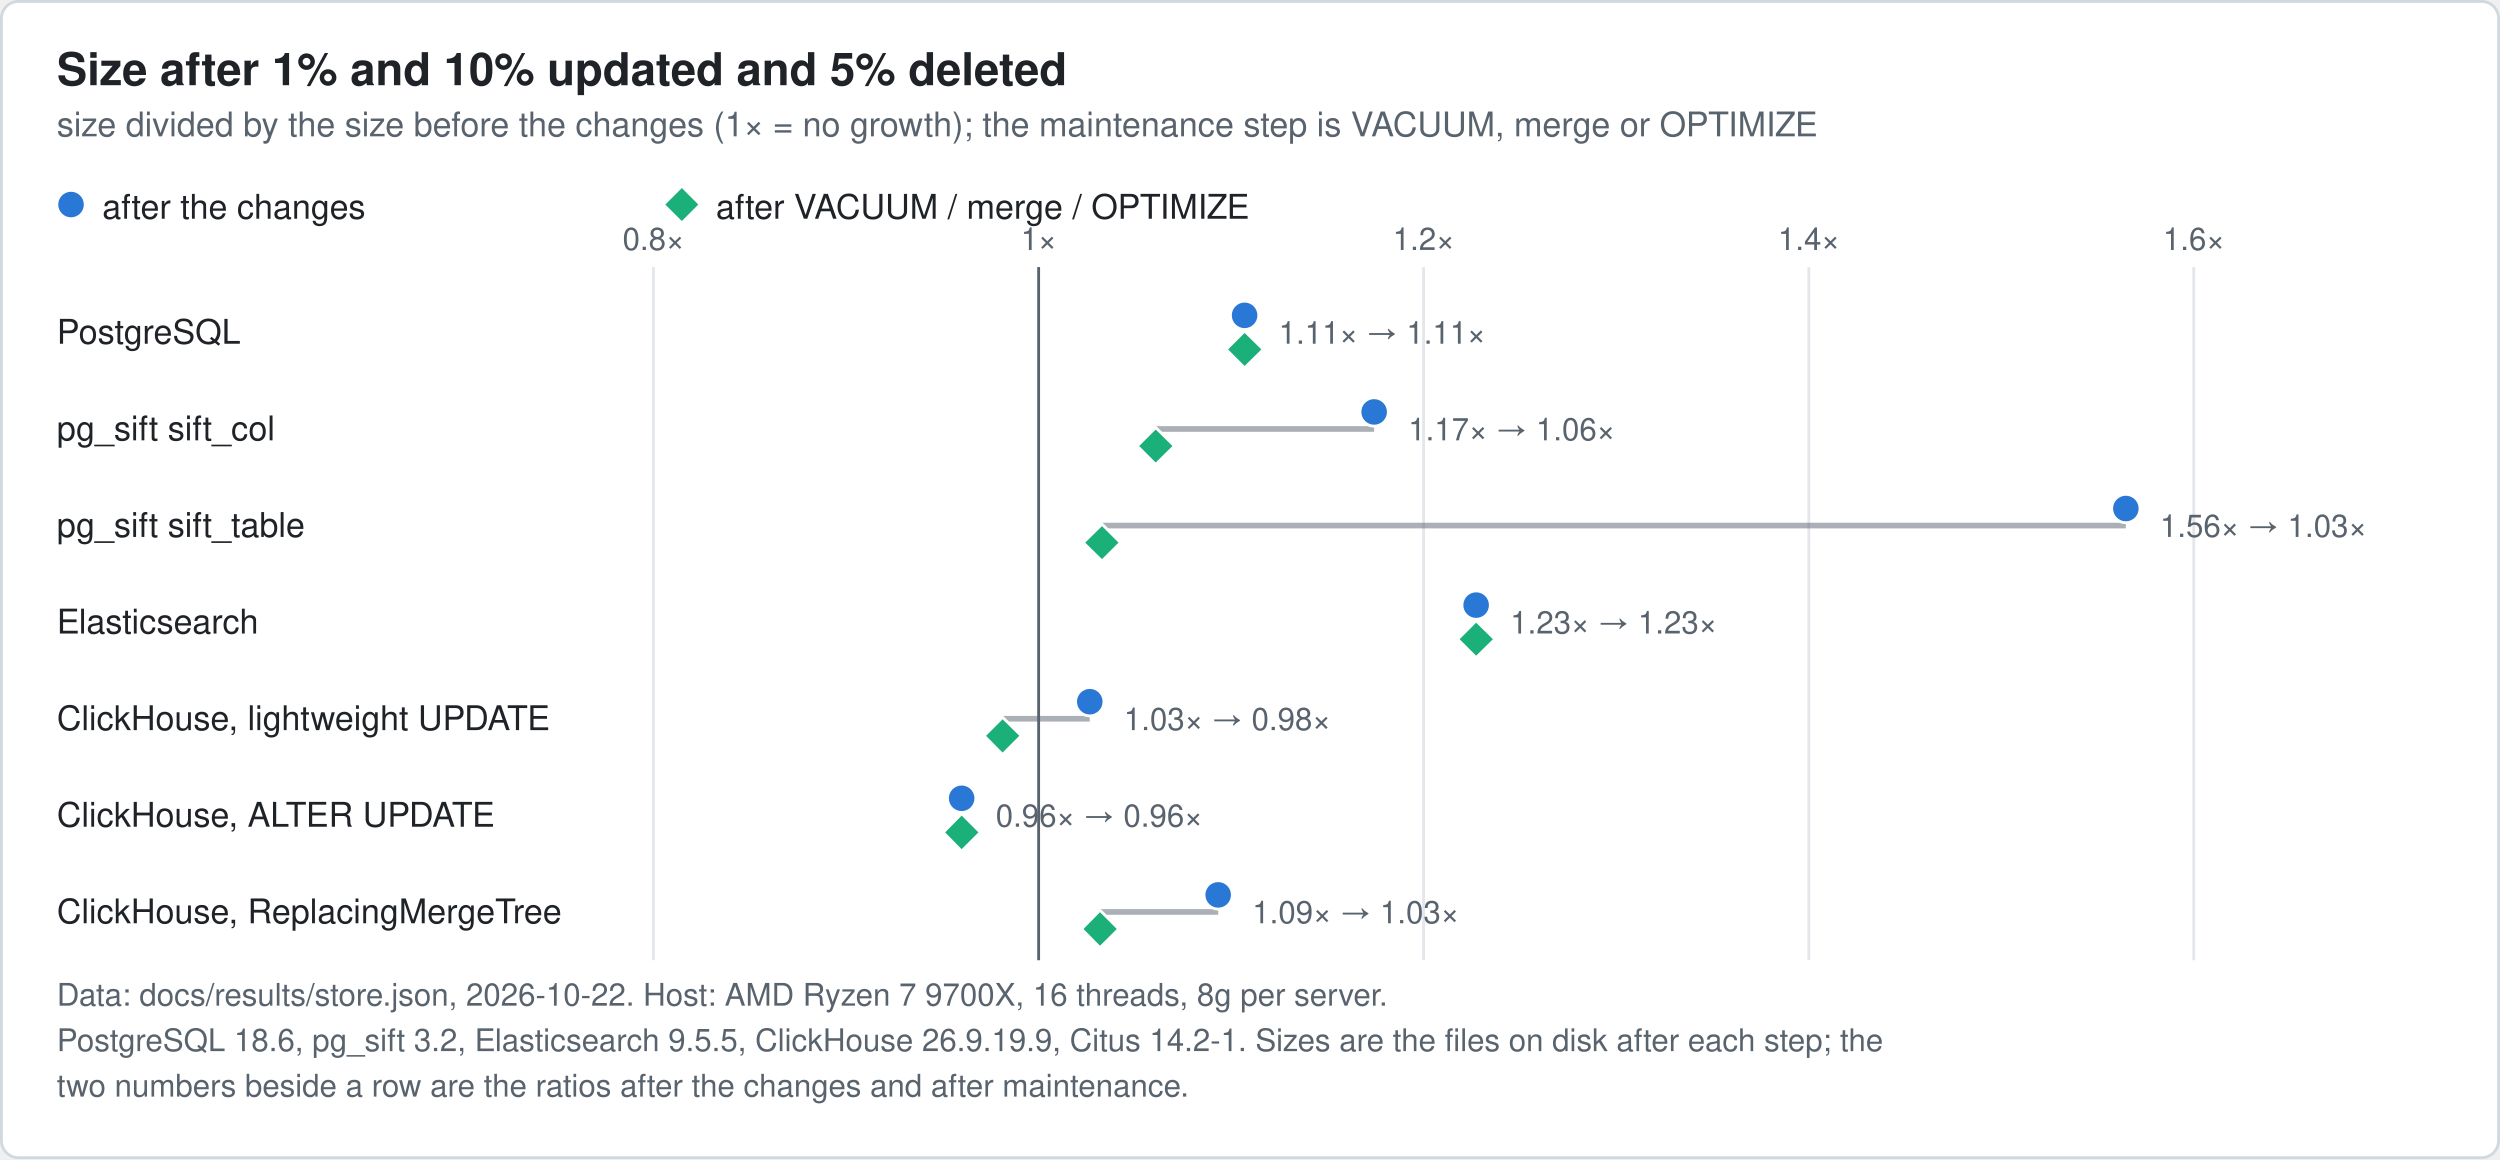
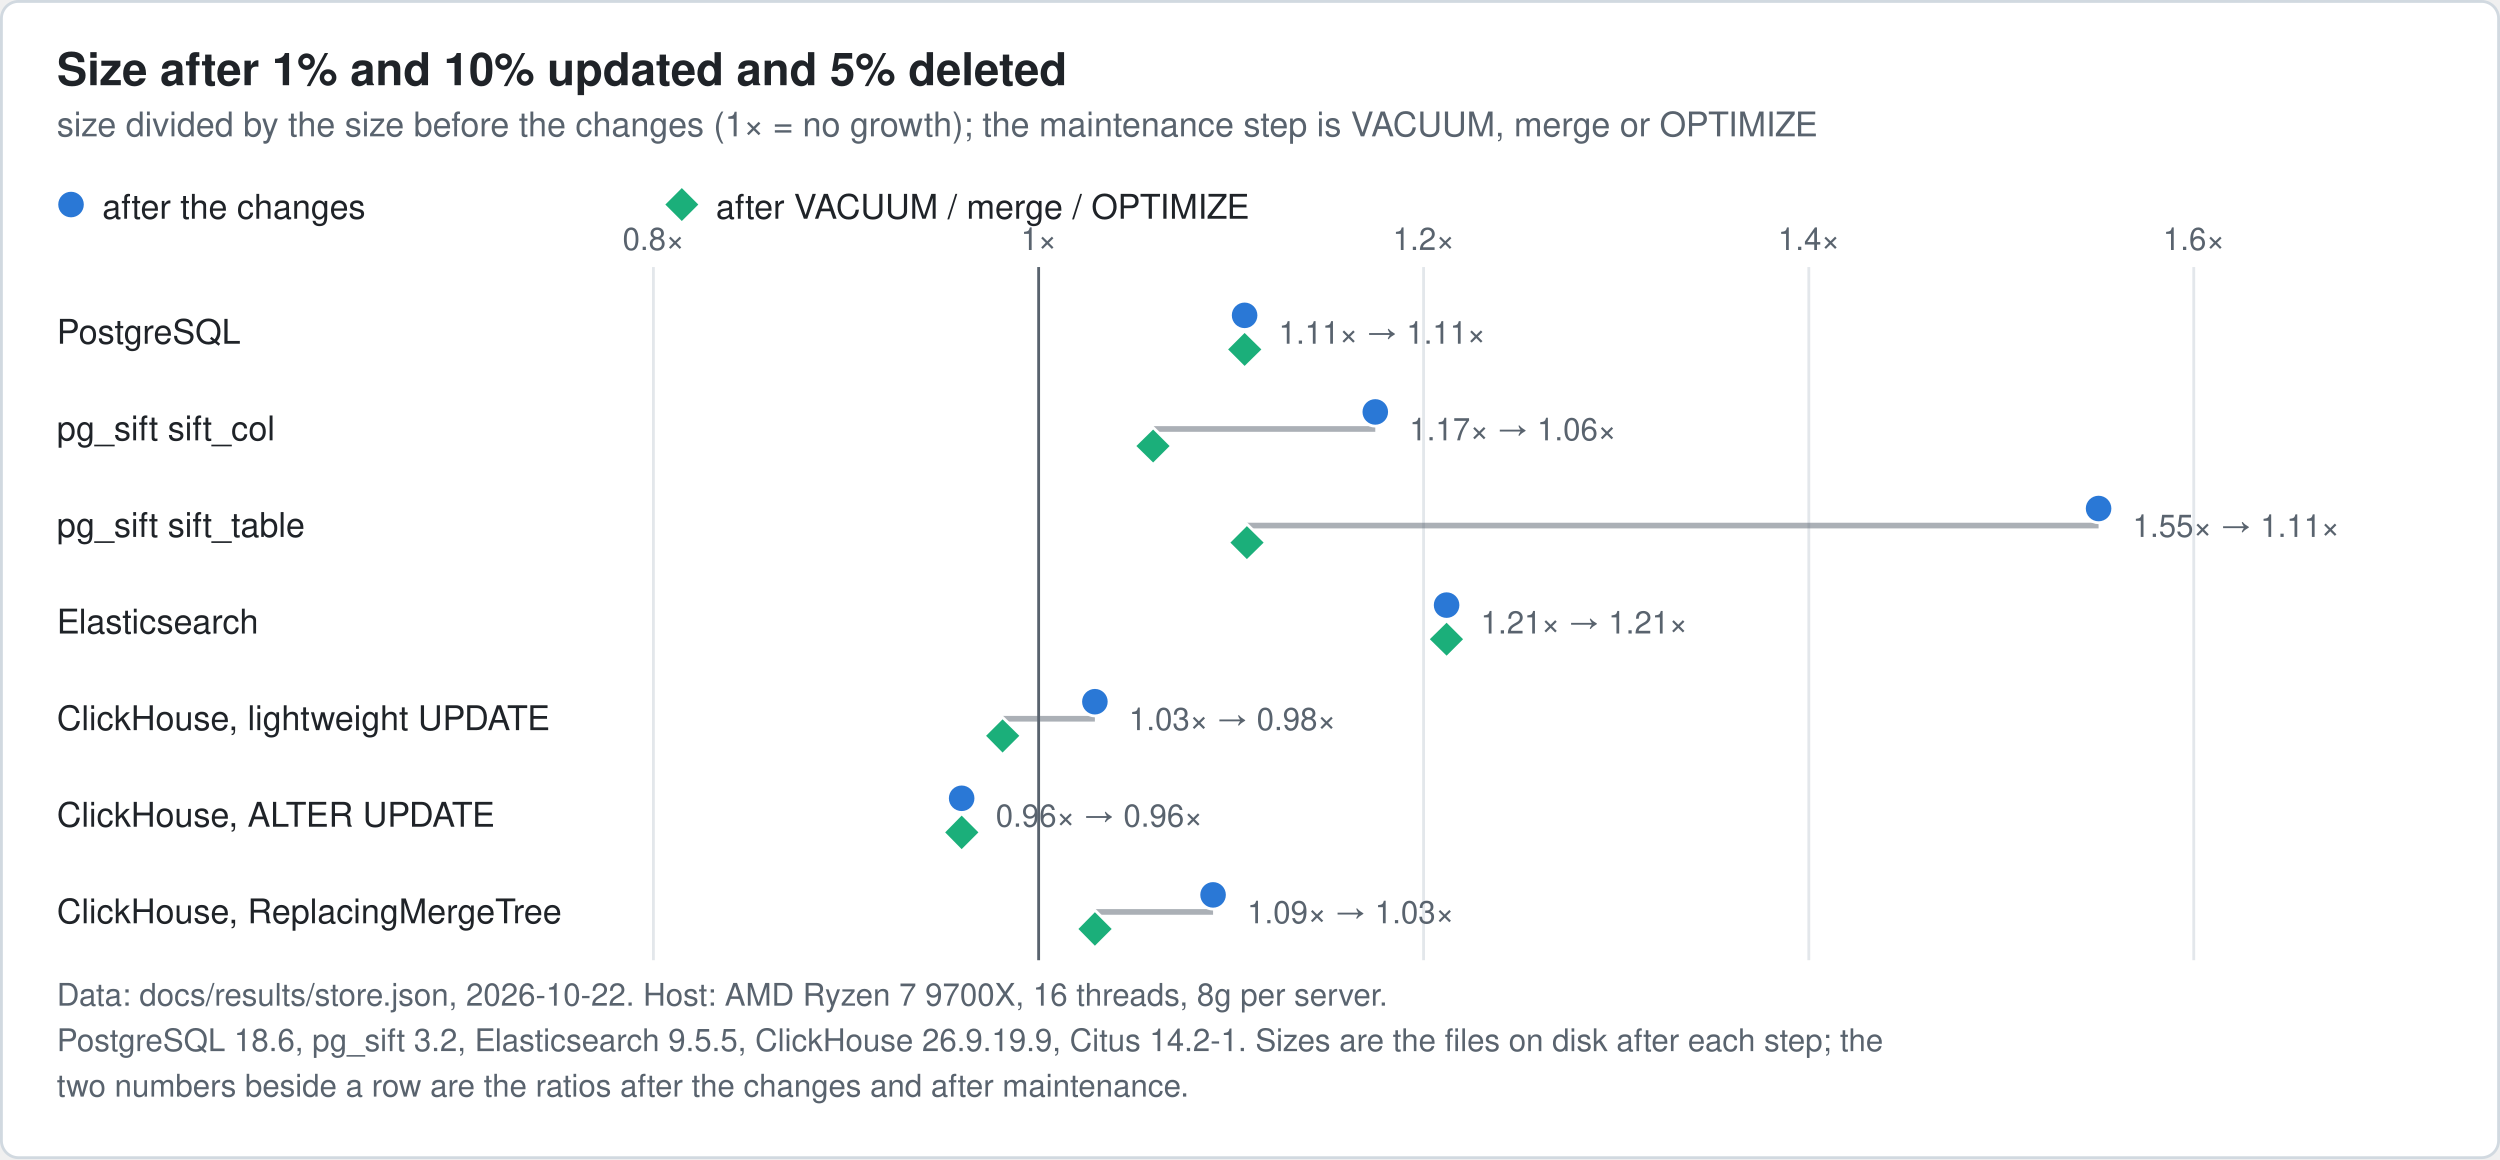
<svg xmlns="http://www.w3.org/2000/svg" width="880" height="408" viewBox="0 0 880 408" role="img" aria-labelledby="t d" font-family="Helvetica, Arial, sans-serif">
  <rect x="0.5" y="0.5" width="879" height="407" rx="6" fill="#ffffff" stroke="#d1d9e0" />
  <text x="20" y="30" font-size="16" text-anchor="start" fill="#1f2328" font-weight="bold">Size after 1% and 10% updated and 5% deleted</text>
  <text x="20" y="48" font-size="12" text-anchor="start" fill="#59636e">size divided by the size before the changes (1× = no growth); the maintenance step is VACUUM, merge or OPTIMIZE</text>
  <circle cx="25" cy="72" r="4.5" fill="#2a78d6" stroke="#ffffff" stroke-width="2" paint-order="stroke" />
  <text x="36" y="77" font-size="12" text-anchor="start" fill="#1f2328">after the changes</text>
  <polygon points="240,66.2 245.8,72 240,77.8 234.2,72" fill="#1baf7a" stroke="#ffffff" stroke-width="2" paint-order="stroke" />
  <text x="252" y="77" font-size="12" text-anchor="start" fill="#1f2328">after VACUUM / merge / OPTIMIZE</text>
  <line x1="230" y1="94" x2="230" y2="338" stroke="#e3e7eb" stroke-width="1" />
  <text x="230" y="88" font-size="11" text-anchor="middle" fill="#59636e">0.8×</text>
  <line x1="365.6" y1="94" x2="365.6" y2="338" stroke="#59636e" stroke-width="1" />
  <text x="365.6" y="88" font-size="11" text-anchor="middle" fill="#59636e">1×</text>
  <line x1="501.1" y1="94" x2="501.1" y2="338" stroke="#e3e7eb" stroke-width="1" />
  <text x="501.1" y="88" font-size="11" text-anchor="middle" fill="#59636e">1.2×</text>
  <line x1="636.7" y1="94" x2="636.7" y2="338" stroke="#e3e7eb" stroke-width="1" />
  <text x="636.7" y="88" font-size="11" text-anchor="middle" fill="#59636e">1.4×</text>
  <line x1="772.2" y1="94" x2="772.2" y2="338" stroke="#e3e7eb" stroke-width="1" />
  <text x="772.2" y="88" font-size="11" text-anchor="middle" fill="#59636e">1.6×</text>
  <text x="20" y="121" font-size="12" text-anchor="start" fill="#1f2328">PostgreSQL</text>
  <line x1="438.1" y1="117" x2="438.1" y2="117" stroke="#59636e" stroke-width="2" stroke-opacity="0.5" />
  <circle cx="438.1" cy="111" r="4.5" fill="#2a78d6" stroke="#ffffff" stroke-width="2" paint-order="stroke" />
  <polygon points="438.1,117.2 444,123 438.1,128.8 432.3,123" fill="#1baf7a" stroke="#ffffff" stroke-width="2" paint-order="stroke" />
  <text x="450.1" y="121" font-size="11" text-anchor="start" fill="#59636e">1.11× → 1.11×</text>
  <text x="20" y="155" font-size="12" text-anchor="start" fill="#1f2328">pg_sift sift_col</text>
-   <line x1="406.8" y1="151" x2="483.7" y2="151" stroke="#59636e" stroke-width="2" stroke-opacity="0.5" />
-   <circle cx="483.7" cy="145" r="4.5" fill="#2a78d6" stroke="#ffffff" stroke-width="2" paint-order="stroke" />
-   <polygon points="406.8,151.2 412.7,157 406.8,162.8 401,157" fill="#1baf7a" stroke="#ffffff" stroke-width="2" paint-order="stroke" />
-   <text x="495.7" y="155" font-size="11" text-anchor="start" fill="#59636e">1.17× → 1.06×</text>
+   <line x1="405.9" y1="151" x2="484.1" y2="151" stroke="#59636e" stroke-width="2" stroke-opacity="0.5" />
+   <circle cx="484.1" cy="145" r="4.5" fill="#2a78d6" stroke="#ffffff" stroke-width="2" paint-order="stroke" />
+   <polygon points="405.9,151.2 411.7,157 405.9,162.8 400,157" fill="#1baf7a" stroke="#ffffff" stroke-width="2" paint-order="stroke" />
+   <text x="496.1" y="155" font-size="11" text-anchor="start" fill="#59636e">1.17× → 1.06×</text>
  <text x="20" y="189" font-size="12" text-anchor="start" fill="#1f2328">pg_sift sift_table</text>
-   <line x1="387.9" y1="185" x2="748.3" y2="185" stroke="#59636e" stroke-width="2" stroke-opacity="0.5" />
-   <circle cx="748.3" cy="179" r="4.5" fill="#2a78d6" stroke="#ffffff" stroke-width="2" paint-order="stroke" />
-   <polygon points="387.9,185.2 393.7,191 387.9,196.8 382,191" fill="#1baf7a" stroke="#ffffff" stroke-width="2" paint-order="stroke" />
-   <text x="760.3" y="189" font-size="11" text-anchor="start" fill="#59636e">1.56× → 1.03×</text>
+   <line x1="438.9" y1="185" x2="738.7" y2="185" stroke="#59636e" stroke-width="2" stroke-opacity="0.5" />
+   <circle cx="738.7" cy="179" r="4.5" fill="#2a78d6" stroke="#ffffff" stroke-width="2" paint-order="stroke" />
+   <polygon points="438.9,185.2 444.8,191 438.9,196.8 433.1,191" fill="#1baf7a" stroke="#ffffff" stroke-width="2" paint-order="stroke" />
+   <text x="750.7" y="189" font-size="11" text-anchor="start" fill="#59636e">1.55× → 1.11×</text>
  <text x="20" y="223" font-size="12" text-anchor="start" fill="#1f2328">Elasticsearch</text>
-   <line x1="519.6" y1="219" x2="519.6" y2="219" stroke="#59636e" stroke-width="2" stroke-opacity="0.5" />
-   <circle cx="519.6" cy="213" r="4.5" fill="#2a78d6" stroke="#ffffff" stroke-width="2" paint-order="stroke" />
-   <polygon points="519.6,219.2 525.5,225 519.6,230.8 513.8,225" fill="#1baf7a" stroke="#ffffff" stroke-width="2" paint-order="stroke" />
-   <text x="531.6" y="223" font-size="11" text-anchor="start" fill="#59636e">1.23× → 1.23×</text>
+   <line x1="509.2" y1="219" x2="509.2" y2="219" stroke="#59636e" stroke-width="2" stroke-opacity="0.5" />
+   <circle cx="509.2" cy="213" r="4.5" fill="#2a78d6" stroke="#ffffff" stroke-width="2" paint-order="stroke" />
+   <polygon points="509.2,219.2 515,225 509.2,230.8 503.3,225" fill="#1baf7a" stroke="#ffffff" stroke-width="2" paint-order="stroke" />
+   <text x="521.2" y="223" font-size="11" text-anchor="start" fill="#59636e">1.21× → 1.21×</text>
  <text x="20" y="257" font-size="12" text-anchor="start" fill="#1f2328">ClickHouse, lightweight UPDATE</text>
-   <line x1="352.9" y1="253" x2="383.6" y2="253" stroke="#59636e" stroke-width="2" stroke-opacity="0.5" />
-   <circle cx="383.6" cy="247" r="4.5" fill="#2a78d6" stroke="#ffffff" stroke-width="2" paint-order="stroke" />
+   <line x1="352.9" y1="253" x2="385.4" y2="253" stroke="#59636e" stroke-width="2" stroke-opacity="0.5" />
+   <circle cx="385.4" cy="247" r="4.5" fill="#2a78d6" stroke="#ffffff" stroke-width="2" paint-order="stroke" />
  <polygon points="352.9,253.2 358.8,259 352.9,264.9 347.1,259" fill="#1baf7a" stroke="#ffffff" stroke-width="2" paint-order="stroke" />
-   <text x="395.6" y="257" font-size="11" text-anchor="start" fill="#59636e">1.03× → 0.98×</text>
+   <text x="397.4" y="257" font-size="11" text-anchor="start" fill="#59636e">1.03× → 0.98×</text>
  <text x="20" y="291" font-size="12" text-anchor="start" fill="#1f2328">ClickHouse, ALTER UPDATE</text>
  <line x1="338.5" y1="287" x2="338.5" y2="287" stroke="#59636e" stroke-width="2" stroke-opacity="0.5" />
  <circle cx="338.5" cy="281" r="4.5" fill="#2a78d6" stroke="#ffffff" stroke-width="2" paint-order="stroke" />
  <polygon points="338.5,287.1 344.4,293 338.5,298.9 332.7,293" fill="#1baf7a" stroke="#ffffff" stroke-width="2" paint-order="stroke" />
  <text x="350.5" y="291" font-size="11" text-anchor="start" fill="#59636e">0.96× → 0.96×</text>
  <text x="20" y="325" font-size="12" text-anchor="start" fill="#1f2328">ClickHouse, ReplacingMergeTree</text>
-   <line x1="387.2" y1="321" x2="428.8" y2="321" stroke="#59636e" stroke-width="2" stroke-opacity="0.5" />
-   <circle cx="428.8" cy="315" r="4.5" fill="#2a78d6" stroke="#ffffff" stroke-width="2" paint-order="stroke" />
-   <polygon points="387.2,321.1 393.1,327 387.2,332.9 381.4,327" fill="#1baf7a" stroke="#ffffff" stroke-width="2" paint-order="stroke" />
-   <text x="440.8" y="325" font-size="11" text-anchor="start" fill="#59636e">1.09× → 1.03×</text>
+   <line x1="385.4" y1="321" x2="427" y2="321" stroke="#59636e" stroke-width="2" stroke-opacity="0.5" />
+   <circle cx="427" cy="315" r="4.5" fill="#2a78d6" stroke="#ffffff" stroke-width="2" paint-order="stroke" />
+   <polygon points="385.4,321.1 391.3,327 385.4,332.9 379.6,327" fill="#1baf7a" stroke="#ffffff" stroke-width="2" paint-order="stroke" />
+   <text x="439" y="325" font-size="11" text-anchor="start" fill="#59636e">1.09× → 1.03×</text>
  <text x="20" y="354" font-size="11" text-anchor="start" fill="#59636e">Data: docs/results/store.json, 2026-10-22. Host: AMD Ryzen 7 9700X, 16 threads, 8g per server.</text>
  <text x="20" y="370" font-size="11" text-anchor="start" fill="#59636e">PostgreSQL 18.6, pg_sift 3.2, Elasticsearch 9.5.5, ClickHouse 26.9.19.9, Citus 14.2-1. Sizes are the files on disk after each step; the</text>
  <text x="20" y="386" font-size="11" text-anchor="start" fill="#59636e">two numbers beside a row are the ratios after the changes and after maintenance.</text>
</svg>
